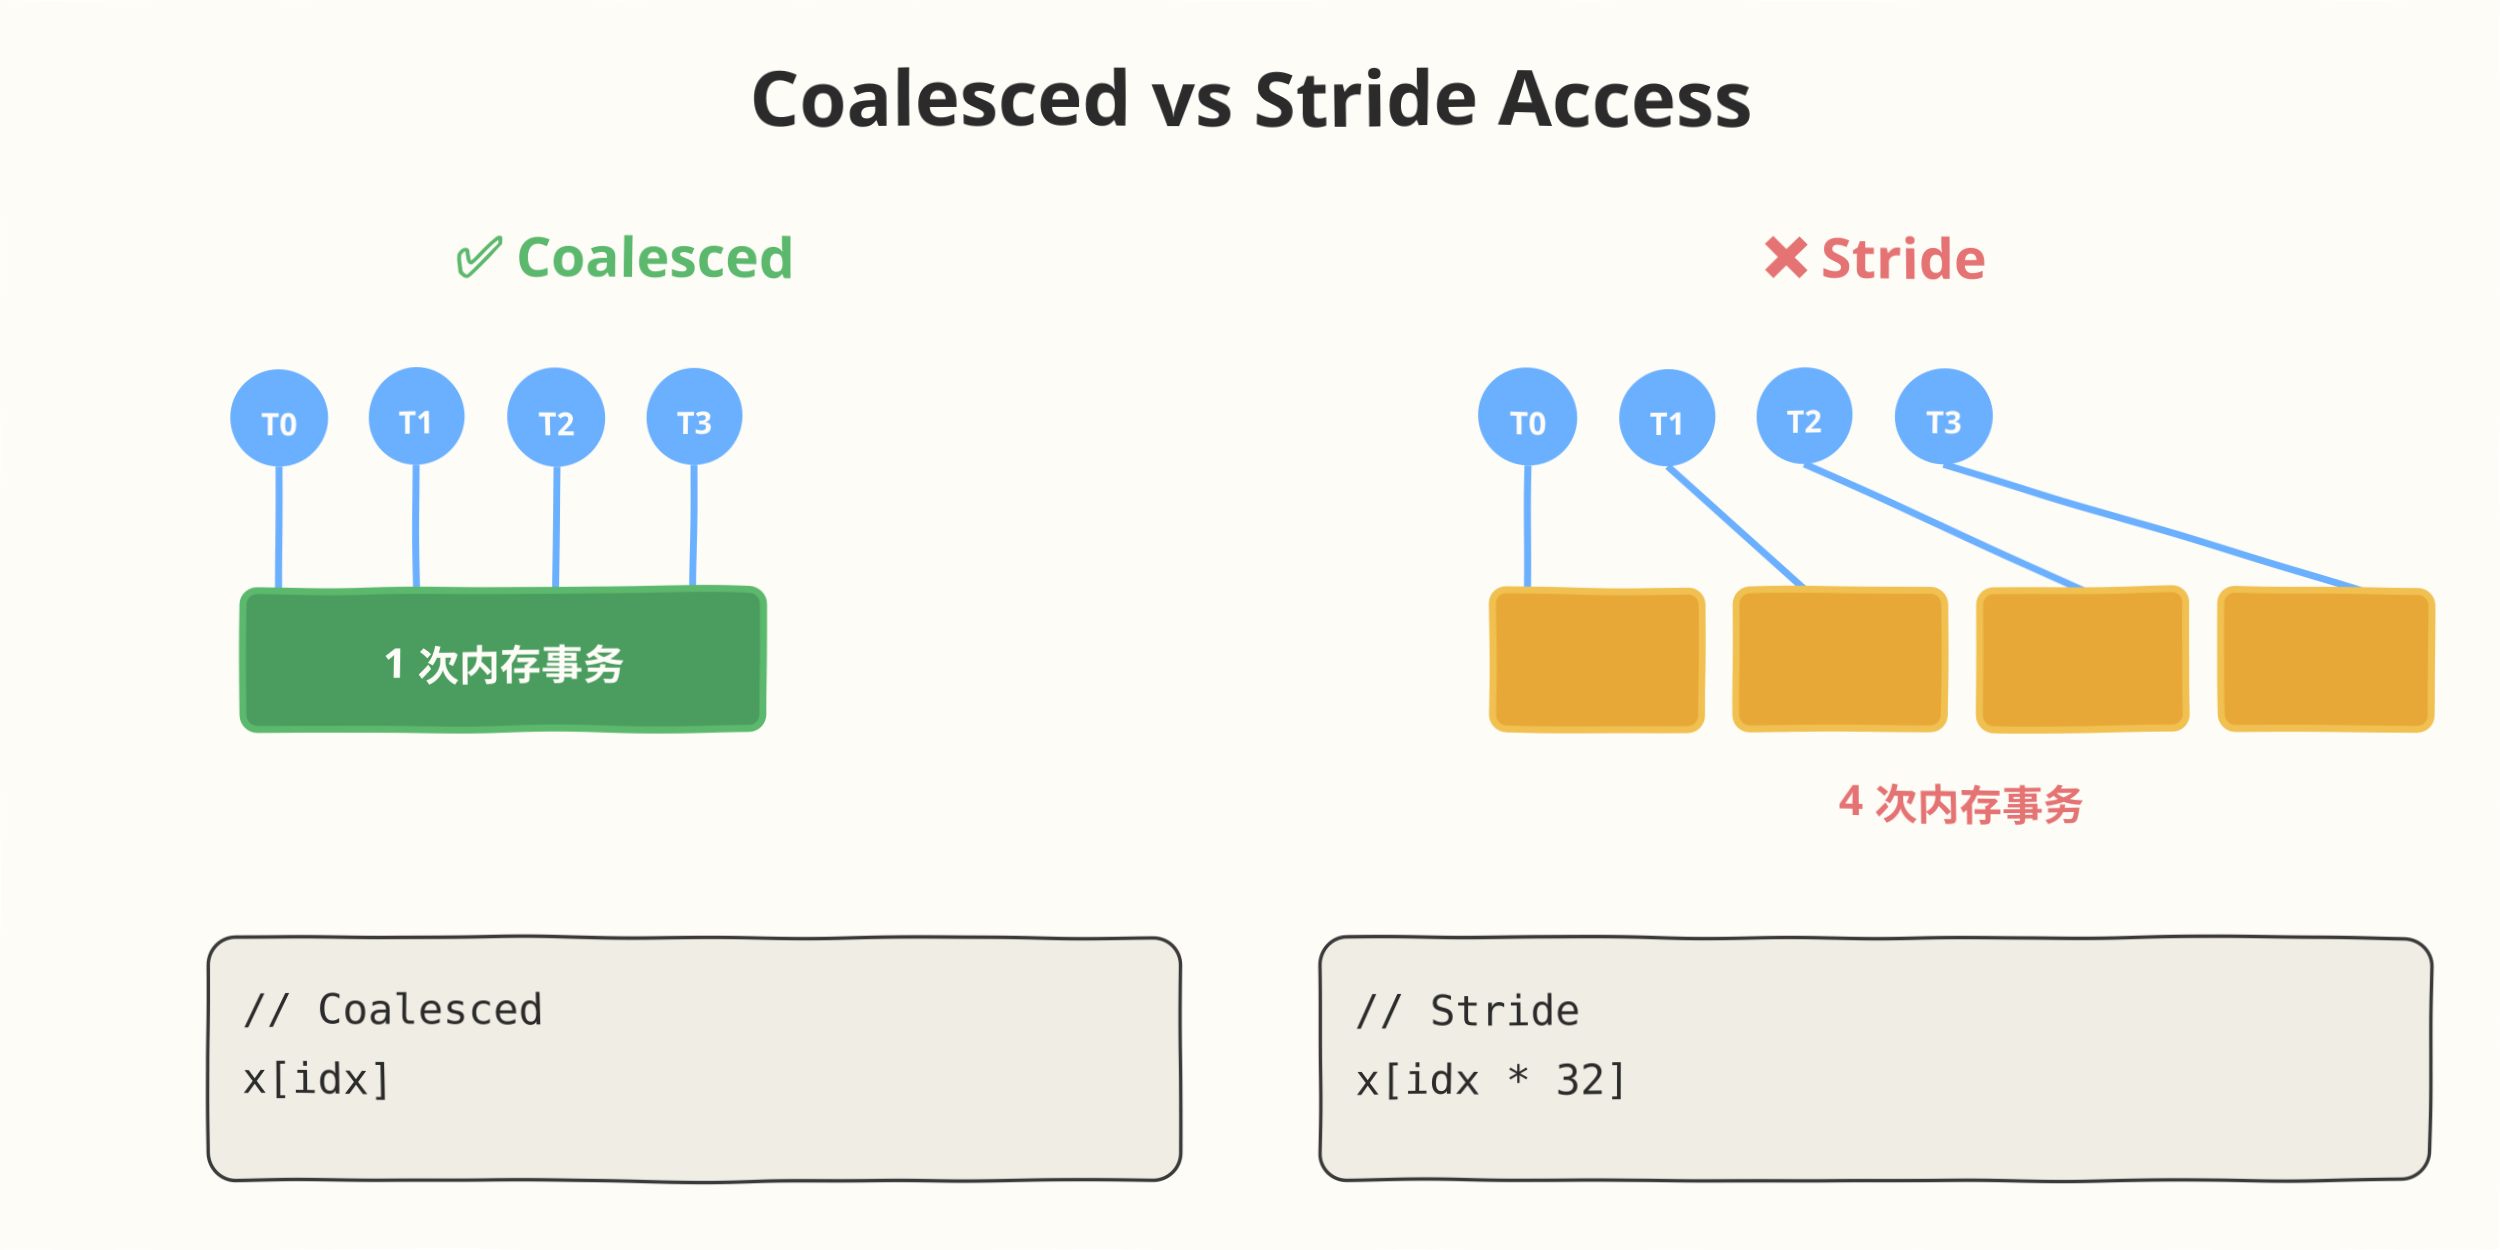
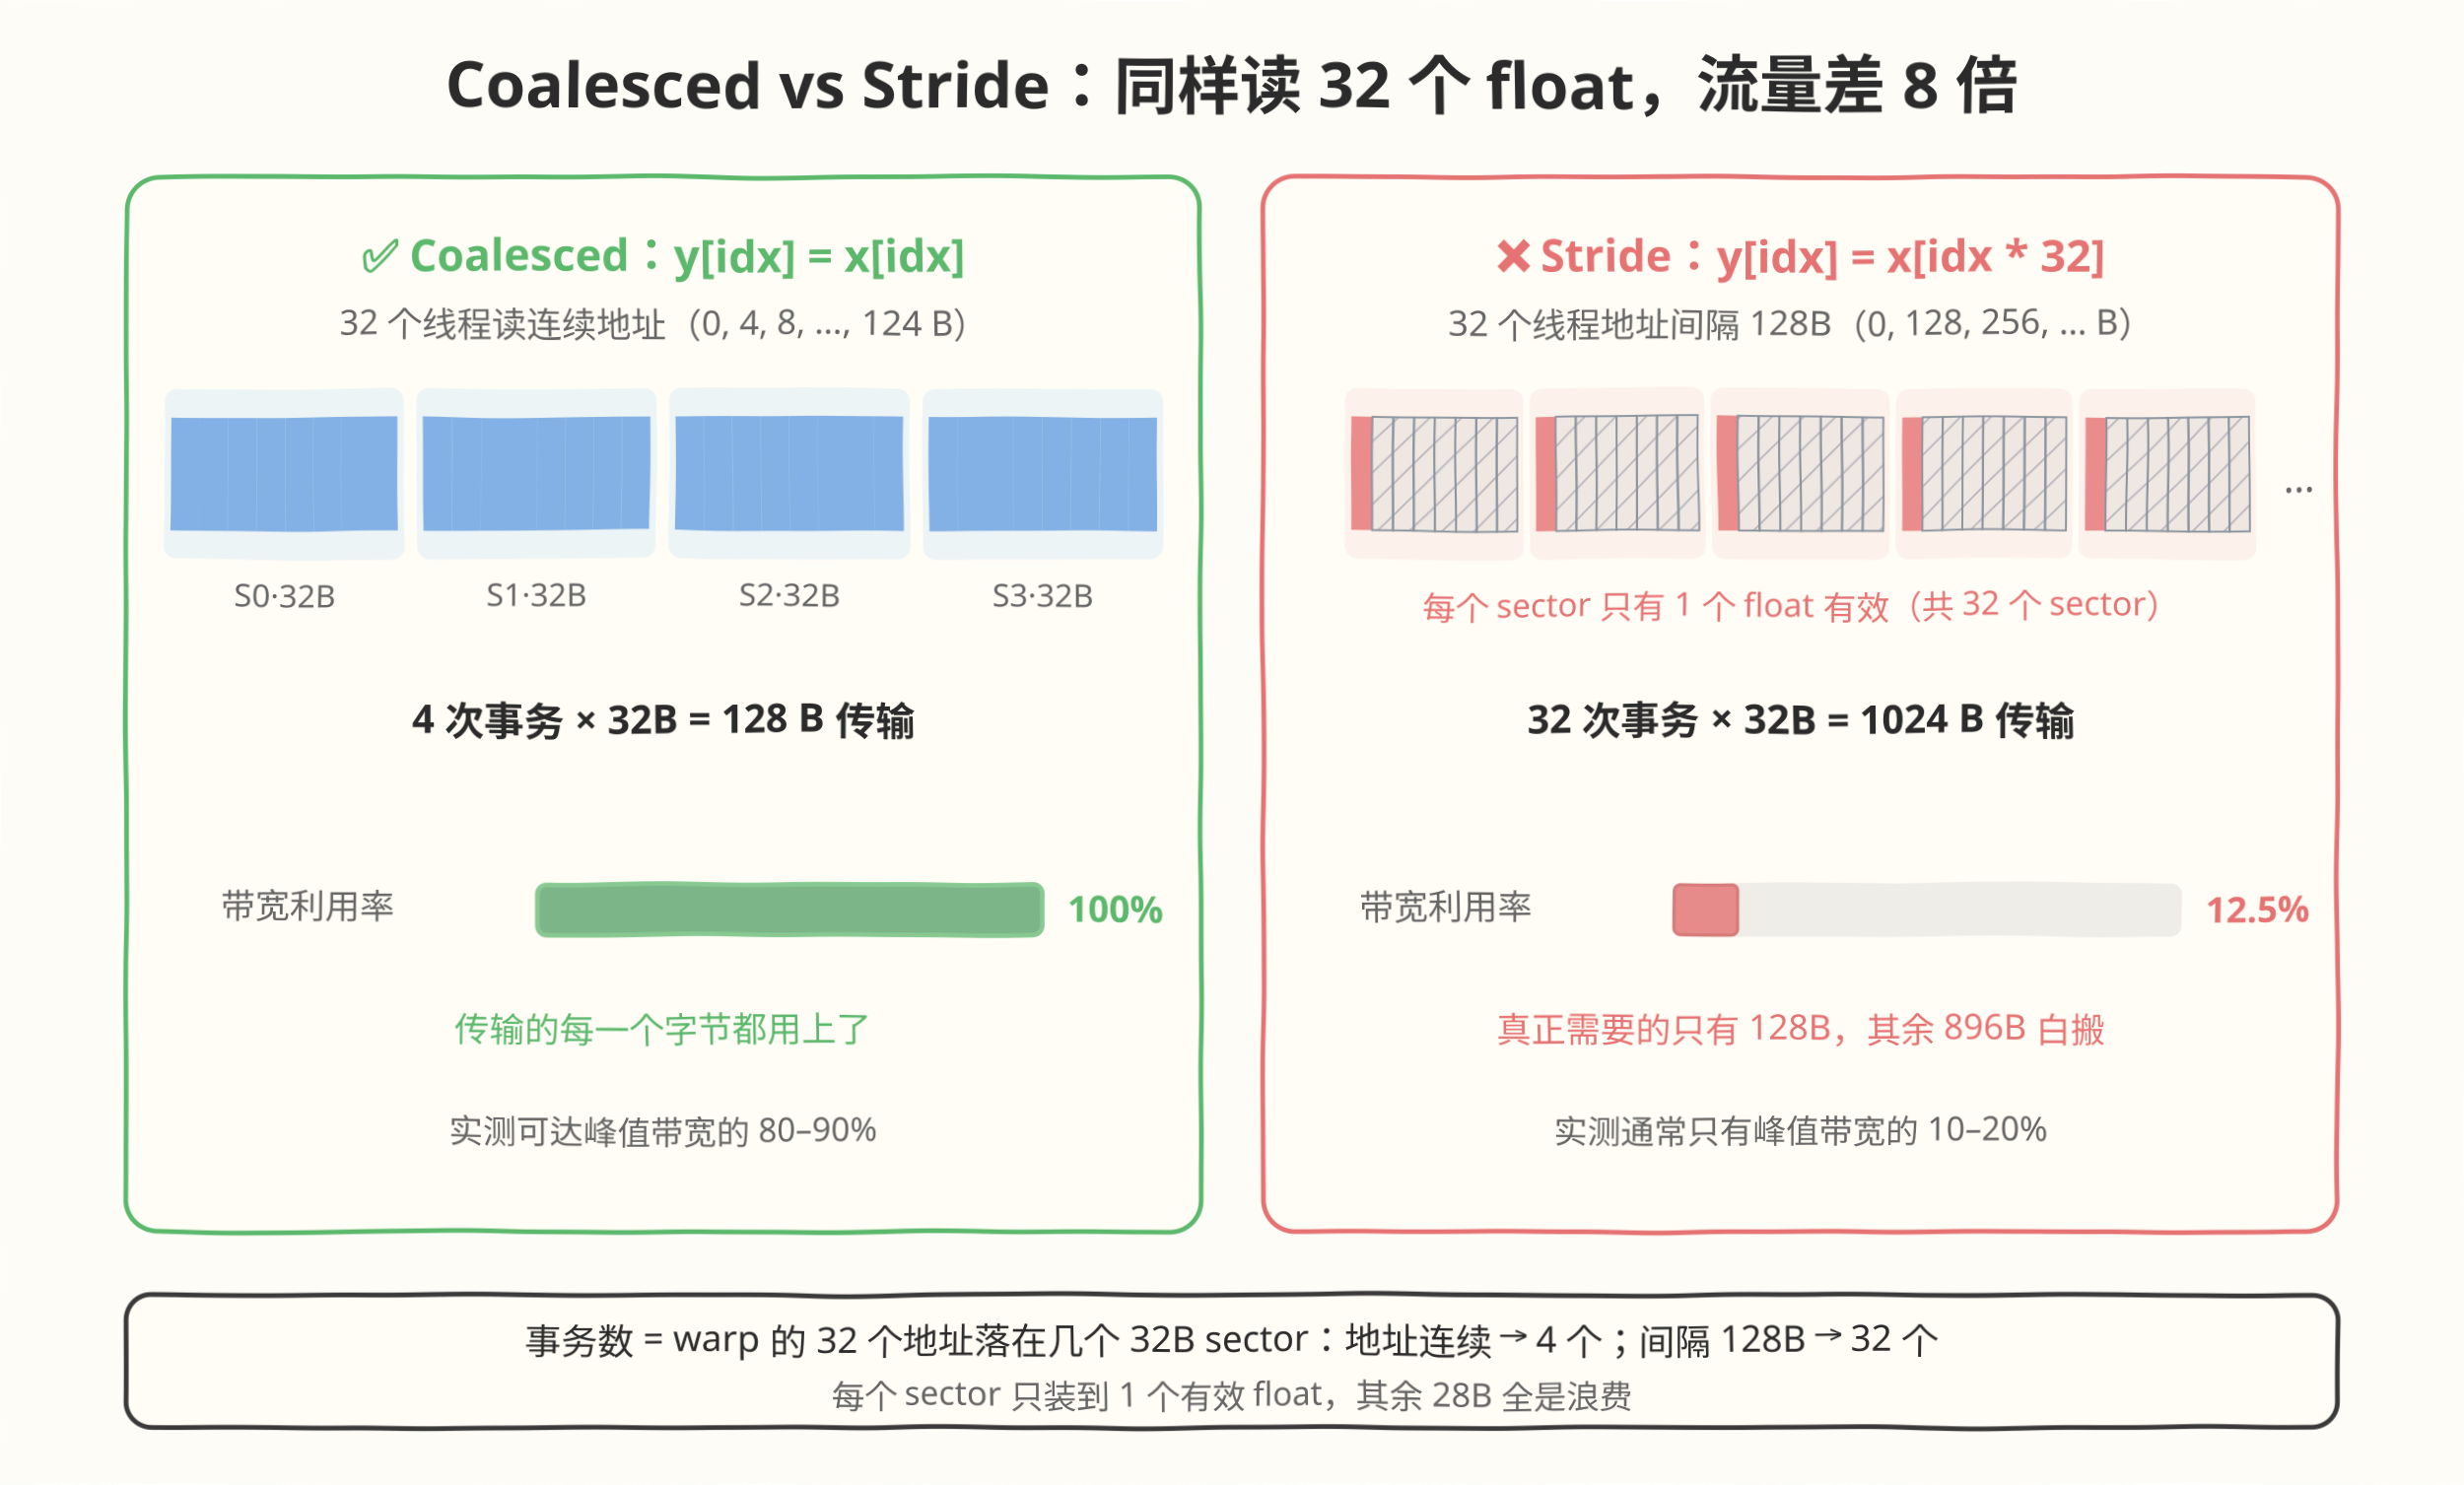
- <svg xmlns="http://www.w3.org/2000/svg" width="720" height="360" viewBox="0 0 720 360" font-family="'Comic Sans MS','Marker Felt','Segoe UI',cursive">
+ <svg xmlns="http://www.w3.org/2000/svg" width="780" height="470" viewBox="0 0 780 470" font-family="'Comic Sans MS','Marker Felt','Kaiti SC','KaiTi','Segoe UI',cursive">
  <defs>
    <filter id="sketch" x="-3%" y="-3%" width="106%" height="106%">
      <feTurbulence type="fractalNoise" baseFrequency="0.018" numOctaves="2" seed="4" result="n" />
      <feDisplacementMap in="SourceGraphic" in2="n" scale="1.8" />
    </filter>
+     <pattern id="wasteHatch" width="7" height="7" patternTransform="rotate(45)" patternUnits="userSpaceOnUse">
+       <rect width="7" height="7" fill="#8b949e" opacity="0.12" />
+       <line x1="0" y1="0" x2="0" y2="7" stroke="#8b949e" stroke-width="1.2" opacity="0.5" />
+     </pattern>
  </defs>
  <g filter="url(#sketch)">
-     <rect width="720" height="360" fill="#fdfcf7" />
-     <text x="360" y="36" text-anchor="middle" font-size="22" font-weight="bold" fill="#2b2b2b">Coalesced vs Stride Access</text>
-     <text x="180" y="80" text-anchor="middle" font-size="16" font-weight="bold" fill="#5cb86c">✅ Coalesced</text>
-     <circle cx="80" cy="120" r="14" fill="#6ab0ff" />
-     <text x="80" y="125" text-anchor="middle" font-size="9" fill="#fdfcf7" font-weight="bold">T0</text>
-     <circle cx="120" cy="120" r="14" fill="#6ab0ff" />
-     <text x="120" y="125" text-anchor="middle" font-size="9" fill="#fdfcf7" font-weight="bold">T1</text>
-     <circle cx="160" cy="120" r="14" fill="#6ab0ff" />
-     <text x="160" y="125" text-anchor="middle" font-size="9" fill="#fdfcf7" font-weight="bold">T2</text>
-     <circle cx="200" cy="120" r="14" fill="#6ab0ff" />
-     <text x="200" y="125" text-anchor="middle" font-size="9" fill="#fdfcf7" font-weight="bold">T3</text>
-     <line x1="80" y1="134" x2="80" y2="170" stroke="#6ab0ff" stroke-width="2" />
-     <line x1="120" y1="134" x2="120" y2="170" stroke="#6ab0ff" stroke-width="2" />
-     <line x1="160" y1="134" x2="160" y2="170" stroke="#6ab0ff" stroke-width="2" />
-     <line x1="200" y1="134" x2="200" y2="170" stroke="#6ab0ff" stroke-width="2" />
-     <rect x="70" y="170" width="150" height="40" rx="4" fill="#4a9d5f" stroke="#5cb86c" stroke-width="2" />
-     <text x="145" y="195" text-anchor="middle" font-size="12" fill="#fdfcf7" font-weight="bold">1 次内存事务</text>
-     <text x="540" y="80" text-anchor="middle" font-size="16" font-weight="bold" fill="#e57373">❌ Stride</text>
-     <circle cx="440" cy="120" r="14" fill="#6ab0ff" />
-     <text x="440" y="125" text-anchor="middle" font-size="9" fill="#fdfcf7" font-weight="bold">T0</text>
-     <circle cx="480" cy="120" r="14" fill="#6ab0ff" />
-     <text x="480" y="125" text-anchor="middle" font-size="9" fill="#fdfcf7" font-weight="bold">T1</text>
-     <circle cx="520" cy="120" r="14" fill="#6ab0ff" />
-     <text x="520" y="125" text-anchor="middle" font-size="9" fill="#fdfcf7" font-weight="bold">T2</text>
-     <circle cx="560" cy="120" r="14" fill="#6ab0ff" />
-     <text x="560" y="125" text-anchor="middle" font-size="9" fill="#fdfcf7" font-weight="bold">T3</text>
-     <line x1="440" y1="134" x2="440" y2="170" stroke="#6ab0ff" stroke-width="2" />
-     <line x1="480" y1="134" x2="520" y2="170" stroke="#6ab0ff" stroke-width="2" />
-     <line x1="520" y1="134" x2="600" y2="170" stroke="#6ab0ff" stroke-width="2" />
-     <line x1="560" y1="134" x2="680" y2="170" stroke="#6ab0ff" stroke-width="2" />
-     <rect x="430" y="170" width="60" height="40" rx="4" fill="#e8a838" stroke="#f0c050" stroke-width="2" />
-     <rect x="500" y="170" width="60" height="40" rx="4" fill="#e8a838" stroke="#f0c050" stroke-width="2" />
-     <rect x="570" y="170" width="60" height="40" rx="4" fill="#e8a838" stroke="#f0c050" stroke-width="2" />
-     <rect x="640" y="170" width="60" height="40" rx="4" fill="#e8a838" stroke="#f0c050" stroke-width="2" />
-     <text x="565" y="235" text-anchor="middle" font-size="12" fill="#e57373" font-weight="bold">4 次内存事务</text>
-     <rect x="60" y="270" width="280" height="70" rx="8" fill="#f0ede4" stroke="#3a3a3a" />
-     <text x="70" y="295" font-family="monospace" font-size="12" fill="#2b2b2b">// Coalesced</text>
-     <text x="70" y="315" font-family="monospace" font-size="12" fill="#2b2b2b">x[idx]</text>
-     <rect x="380" y="270" width="320" height="70" rx="8" fill="#f0ede4" stroke="#3a3a3a" />
-     <text x="390" y="295" font-family="monospace" font-size="12" fill="#2b2b2b">// Stride</text>
-     <text x="390" y="315" font-family="monospace" font-size="12" fill="#2b2b2b">x[idx * 32]</text>
+     <rect width="780" height="470" fill="#fdfcf7" />
+     <text x="390" y="34" text-anchor="middle" font-size="20" font-weight="bold" fill="#2b2b2b">Coalesced vs Stride：同样读 32 个 float，流量差 8 倍</text>
+     <rect x="40" y="56" width="340" height="334" rx="10" fill="#fffdf5" stroke="#5cb86c" stroke-width="1.5" />
+     <text x="210" y="86" text-anchor="middle" font-size="14" font-weight="bold" fill="#5cb86c">✅ Coalesced：y[idx] = x[idx]</text>
+     <text x="210" y="106" text-anchor="middle" font-size="11" fill="#666666">32 个线程读连续地址（0, 4, 8, …, 124 B）</text>
+     <rect x="53" y="124" width="74" height="52" rx="3" fill="#6ab0ff" opacity="0.12" stroke="#6ab0ff" stroke-width="2" />
+     <rect x="54" y="132" width="9" height="36" fill="#4a8edb" opacity="0.65" />
+     <rect x="63" y="132" width="9" height="36" fill="#4a8edb" opacity="0.65" />
+     <rect x="72" y="132" width="9" height="36" fill="#4a8edb" opacity="0.65" />
+     <rect x="81" y="132" width="9" height="36" fill="#4a8edb" opacity="0.65" />
+     <rect x="90" y="132" width="9" height="36" fill="#4a8edb" opacity="0.65" />
+     <rect x="99" y="132" width="9" height="36" fill="#4a8edb" opacity="0.65" />
+     <rect x="108" y="132" width="9" height="36" fill="#4a8edb" opacity="0.65" />
+     <rect x="117" y="132" width="9" height="36" fill="#4a8edb" opacity="0.65" />
+     <rect x="133" y="124" width="74" height="52" rx="3" fill="#6ab0ff" opacity="0.12" stroke="#6ab0ff" stroke-width="2" />
+     <rect x="134" y="132" width="9" height="36" fill="#4a8edb" opacity="0.65" />
+     <rect x="143" y="132" width="9" height="36" fill="#4a8edb" opacity="0.65" />
+     <rect x="152" y="132" width="9" height="36" fill="#4a8edb" opacity="0.65" />
+     <rect x="161" y="132" width="9" height="36" fill="#4a8edb" opacity="0.65" />
+     <rect x="170" y="132" width="9" height="36" fill="#4a8edb" opacity="0.65" />
+     <rect x="179" y="132" width="9" height="36" fill="#4a8edb" opacity="0.65" />
+     <rect x="188" y="132" width="9" height="36" fill="#4a8edb" opacity="0.65" />
+     <rect x="197" y="132" width="9" height="36" fill="#4a8edb" opacity="0.65" />
+     <rect x="213" y="124" width="74" height="52" rx="3" fill="#6ab0ff" opacity="0.12" stroke="#6ab0ff" stroke-width="2" />
+     <rect x="214" y="132" width="9" height="36" fill="#4a8edb" opacity="0.65" />
+     <rect x="223" y="132" width="9" height="36" fill="#4a8edb" opacity="0.65" />
+     <rect x="232" y="132" width="9" height="36" fill="#4a8edb" opacity="0.65" />
+     <rect x="241" y="132" width="9" height="36" fill="#4a8edb" opacity="0.65" />
+     <rect x="250" y="132" width="9" height="36" fill="#4a8edb" opacity="0.65" />
+     <rect x="259" y="132" width="9" height="36" fill="#4a8edb" opacity="0.65" />
+     <rect x="268" y="132" width="9" height="36" fill="#4a8edb" opacity="0.65" />
+     <rect x="277" y="132" width="9" height="36" fill="#4a8edb" opacity="0.65" />
+     <rect x="293" y="124" width="74" height="52" rx="3" fill="#6ab0ff" opacity="0.12" stroke="#6ab0ff" stroke-width="2" />
+     <rect x="294" y="132" width="9" height="36" fill="#4a8edb" opacity="0.65" />
+     <rect x="303" y="132" width="9" height="36" fill="#4a8edb" opacity="0.65" />
+     <rect x="312" y="132" width="9" height="36" fill="#4a8edb" opacity="0.65" />
+     <rect x="321" y="132" width="9" height="36" fill="#4a8edb" opacity="0.65" />
+     <rect x="330" y="132" width="9" height="36" fill="#4a8edb" opacity="0.65" />
+     <rect x="339" y="132" width="9" height="36" fill="#4a8edb" opacity="0.65" />
+     <rect x="348" y="132" width="9" height="36" fill="#4a8edb" opacity="0.65" />
+     <rect x="357" y="132" width="9" height="36" fill="#4a8edb" opacity="0.65" />
+     <text x="90" y="192" text-anchor="middle" font-size="10" fill="#666666">S0·32B</text>
+     <text x="170" y="192" text-anchor="middle" font-size="10" fill="#666666">S1·32B</text>
+     <text x="250" y="192" text-anchor="middle" font-size="10" fill="#666666">S2·32B</text>
+     <text x="330" y="192" text-anchor="middle" font-size="10" fill="#666666">S3·32B</text>
+     <text x="210" y="232" text-anchor="middle" font-size="12.5" font-weight="bold" fill="#2b2b2b">4 次事务 × 32B = 128 B 传输</text>
+     <text x="70" y="291" font-size="11" fill="#666666">带宽利用率</text>
+     <rect x="170" y="280" width="160" height="16" rx="3" fill="#8b949e" opacity="0.15" stroke="#8b949e" stroke-width="1" />
+     <rect x="170" y="280" width="160" height="16" rx="3" fill="#4a9d5f" opacity="0.7" stroke="#5cb86c" stroke-width="1.5" />
+     <text x="338" y="292" font-size="11.5" font-weight="bold" fill="#5cb86c">100%</text>
+     <text x="210" y="330" text-anchor="middle" font-size="11" fill="#5cb86c">传输的每一个字节都用上了</text>
+     <text x="210" y="362" text-anchor="middle" font-size="10.5" fill="#666666">实测可达峰值带宽的 80–90%</text>
+     <rect x="400" y="56" width="340" height="334" rx="10" fill="#fffdf5" stroke="#e57373" stroke-width="1.5" />
+     <text x="570" y="86" text-anchor="middle" font-size="14" font-weight="bold" fill="#e57373">❌ Stride：y[idx] = x[idx * 32]</text>
+     <text x="570" y="106" text-anchor="middle" font-size="11" fill="#666666">32 个线程地址间隔 128B（0, 128, 256, … B）</text>
+     <rect x="427" y="124" width="54" height="52" rx="3" fill="#e57373" opacity="0.08" stroke="#e57373" stroke-width="2" />
+     <rect x="428" y="132" width="6.5" height="36" fill="#e57373" opacity="0.8" />
+     <rect x="434.5" y="132" width="6.5" height="36" fill="url(#wasteHatch)" stroke="#8b949e" stroke-width="0.6" />
+     <rect x="441" y="132" width="6.5" height="36" fill="url(#wasteHatch)" stroke="#8b949e" stroke-width="0.6" />
+     <rect x="447.5" y="132" width="6.5" height="36" fill="url(#wasteHatch)" stroke="#8b949e" stroke-width="0.6" />
+     <rect x="454" y="132" width="6.5" height="36" fill="url(#wasteHatch)" stroke="#8b949e" stroke-width="0.6" />
+     <rect x="460.5" y="132" width="6.5" height="36" fill="url(#wasteHatch)" stroke="#8b949e" stroke-width="0.6" />
+     <rect x="467" y="132" width="6.5" height="36" fill="url(#wasteHatch)" stroke="#8b949e" stroke-width="0.6" />
+     <rect x="473.5" y="132" width="6.5" height="36" fill="url(#wasteHatch)" stroke="#8b949e" stroke-width="0.6" />
+     <rect x="485" y="124" width="54" height="52" rx="3" fill="#e57373" opacity="0.08" stroke="#e57373" stroke-width="2" />
+     <rect x="486" y="132" width="6.5" height="36" fill="#e57373" opacity="0.8" />
+     <rect x="492.5" y="132" width="6.5" height="36" fill="url(#wasteHatch)" stroke="#8b949e" stroke-width="0.6" />
+     <rect x="499" y="132" width="6.5" height="36" fill="url(#wasteHatch)" stroke="#8b949e" stroke-width="0.6" />
+     <rect x="505.5" y="132" width="6.5" height="36" fill="url(#wasteHatch)" stroke="#8b949e" stroke-width="0.6" />
+     <rect x="512" y="132" width="6.5" height="36" fill="url(#wasteHatch)" stroke="#8b949e" stroke-width="0.6" />
+     <rect x="518.5" y="132" width="6.5" height="36" fill="url(#wasteHatch)" stroke="#8b949e" stroke-width="0.6" />
+     <rect x="525" y="132" width="6.5" height="36" fill="url(#wasteHatch)" stroke="#8b949e" stroke-width="0.6" />
+     <rect x="531.5" y="132" width="6.5" height="36" fill="url(#wasteHatch)" stroke="#8b949e" stroke-width="0.6" />
+     <rect x="543" y="124" width="54" height="52" rx="3" fill="#e57373" opacity="0.08" stroke="#e57373" stroke-width="2" />
+     <rect x="544" y="132" width="6.5" height="36" fill="#e57373" opacity="0.8" />
+     <rect x="550.5" y="132" width="6.5" height="36" fill="url(#wasteHatch)" stroke="#8b949e" stroke-width="0.6" />
+     <rect x="557" y="132" width="6.5" height="36" fill="url(#wasteHatch)" stroke="#8b949e" stroke-width="0.6" />
+     <rect x="563.5" y="132" width="6.5" height="36" fill="url(#wasteHatch)" stroke="#8b949e" stroke-width="0.6" />
+     <rect x="570" y="132" width="6.5" height="36" fill="url(#wasteHatch)" stroke="#8b949e" stroke-width="0.6" />
+     <rect x="576.5" y="132" width="6.5" height="36" fill="url(#wasteHatch)" stroke="#8b949e" stroke-width="0.6" />
+     <rect x="583" y="132" width="6.5" height="36" fill="url(#wasteHatch)" stroke="#8b949e" stroke-width="0.6" />
+     <rect x="589.5" y="132" width="6.5" height="36" fill="url(#wasteHatch)" stroke="#8b949e" stroke-width="0.6" />
+     <rect x="601" y="124" width="54" height="52" rx="3" fill="#e57373" opacity="0.08" stroke="#e57373" stroke-width="2" />
+     <rect x="602" y="132" width="6.5" height="36" fill="#e57373" opacity="0.8" />
+     <rect x="608.5" y="132" width="6.5" height="36" fill="url(#wasteHatch)" stroke="#8b949e" stroke-width="0.6" />
+     <rect x="615" y="132" width="6.5" height="36" fill="url(#wasteHatch)" stroke="#8b949e" stroke-width="0.6" />
+     <rect x="621.5" y="132" width="6.5" height="36" fill="url(#wasteHatch)" stroke="#8b949e" stroke-width="0.6" />
+     <rect x="628" y="132" width="6.5" height="36" fill="url(#wasteHatch)" stroke="#8b949e" stroke-width="0.6" />
+     <rect x="634.5" y="132" width="6.5" height="36" fill="url(#wasteHatch)" stroke="#8b949e" stroke-width="0.6" />
+     <rect x="641" y="132" width="6.5" height="36" fill="url(#wasteHatch)" stroke="#8b949e" stroke-width="0.6" />
+     <rect x="647.5" y="132" width="6.5" height="36" fill="url(#wasteHatch)" stroke="#8b949e" stroke-width="0.6" />
+     <rect x="659" y="124" width="54" height="52" rx="3" fill="#e57373" opacity="0.08" stroke="#e57373" stroke-width="2" />
+     <rect x="660" y="132" width="6.5" height="36" fill="#e57373" opacity="0.8" />
+     <rect x="666.5" y="132" width="6.5" height="36" fill="url(#wasteHatch)" stroke="#8b949e" stroke-width="0.6" />
+     <rect x="673" y="132" width="6.5" height="36" fill="url(#wasteHatch)" stroke="#8b949e" stroke-width="0.6" />
+     <rect x="679.5" y="132" width="6.5" height="36" fill="url(#wasteHatch)" stroke="#8b949e" stroke-width="0.6" />
+     <rect x="686" y="132" width="6.5" height="36" fill="url(#wasteHatch)" stroke="#8b949e" stroke-width="0.6" />
+     <rect x="692.5" y="132" width="6.5" height="36" fill="url(#wasteHatch)" stroke="#8b949e" stroke-width="0.6" />
+     <rect x="699" y="132" width="6.5" height="36" fill="url(#wasteHatch)" stroke="#8b949e" stroke-width="0.6" />
+     <rect x="705.5" y="132" width="6.5" height="36" fill="url(#wasteHatch)" stroke="#8b949e" stroke-width="0.6" />
+     <text x="728" y="156" text-anchor="middle" font-size="13" fill="#666666">…</text>
+     <text x="570" y="196" text-anchor="middle" font-size="10.5" fill="#e57373">每个 sector 只有 1 个 float 有效（共 32 个 sector）</text>
+     <text x="570" y="232" text-anchor="middle" font-size="12.5" font-weight="bold" fill="#2b2b2b">32 次事务 × 32B = 1024 B 传输</text>
+     <text x="430" y="291" font-size="11" fill="#666666">带宽利用率</text>
+     <rect x="530" y="280" width="160" height="16" rx="3" fill="#8b949e" opacity="0.15" stroke="#8b949e" stroke-width="1" />
+     <rect x="530" y="280" width="20" height="16" rx="2" fill="#e57373" opacity="0.8" stroke="#d06060" stroke-width="1" />
+     <text x="698" y="292" font-size="11.5" font-weight="bold" fill="#e57373">12.5%</text>
+     <text x="570" y="330" text-anchor="middle" font-size="11" fill="#e57373">真正需要的只有 128B，其余 896B 白搬</text>
+     <text x="570" y="362" text-anchor="middle" font-size="10.5" fill="#666666">实测通常只有峰值带宽的 10–20%</text>
+     <rect x="40" y="410" width="700" height="42" rx="8" fill="#fffdf5" stroke="#3a3a3a" stroke-width="1.5" />
+     <text x="390" y="429" text-anchor="middle" font-size="11.5" fill="#2b2b2b">事务数 = warp 的 32 个地址落在几个 32B sector：地址连续 → 4 个；间隔 128B → 32 个</text>
+     <text x="390" y="446" text-anchor="middle" font-size="10.5" fill="#666666">每个 sector 只装到 1 个有效 float，其余 28B 全是浪费</text>
  </g>
</svg>
